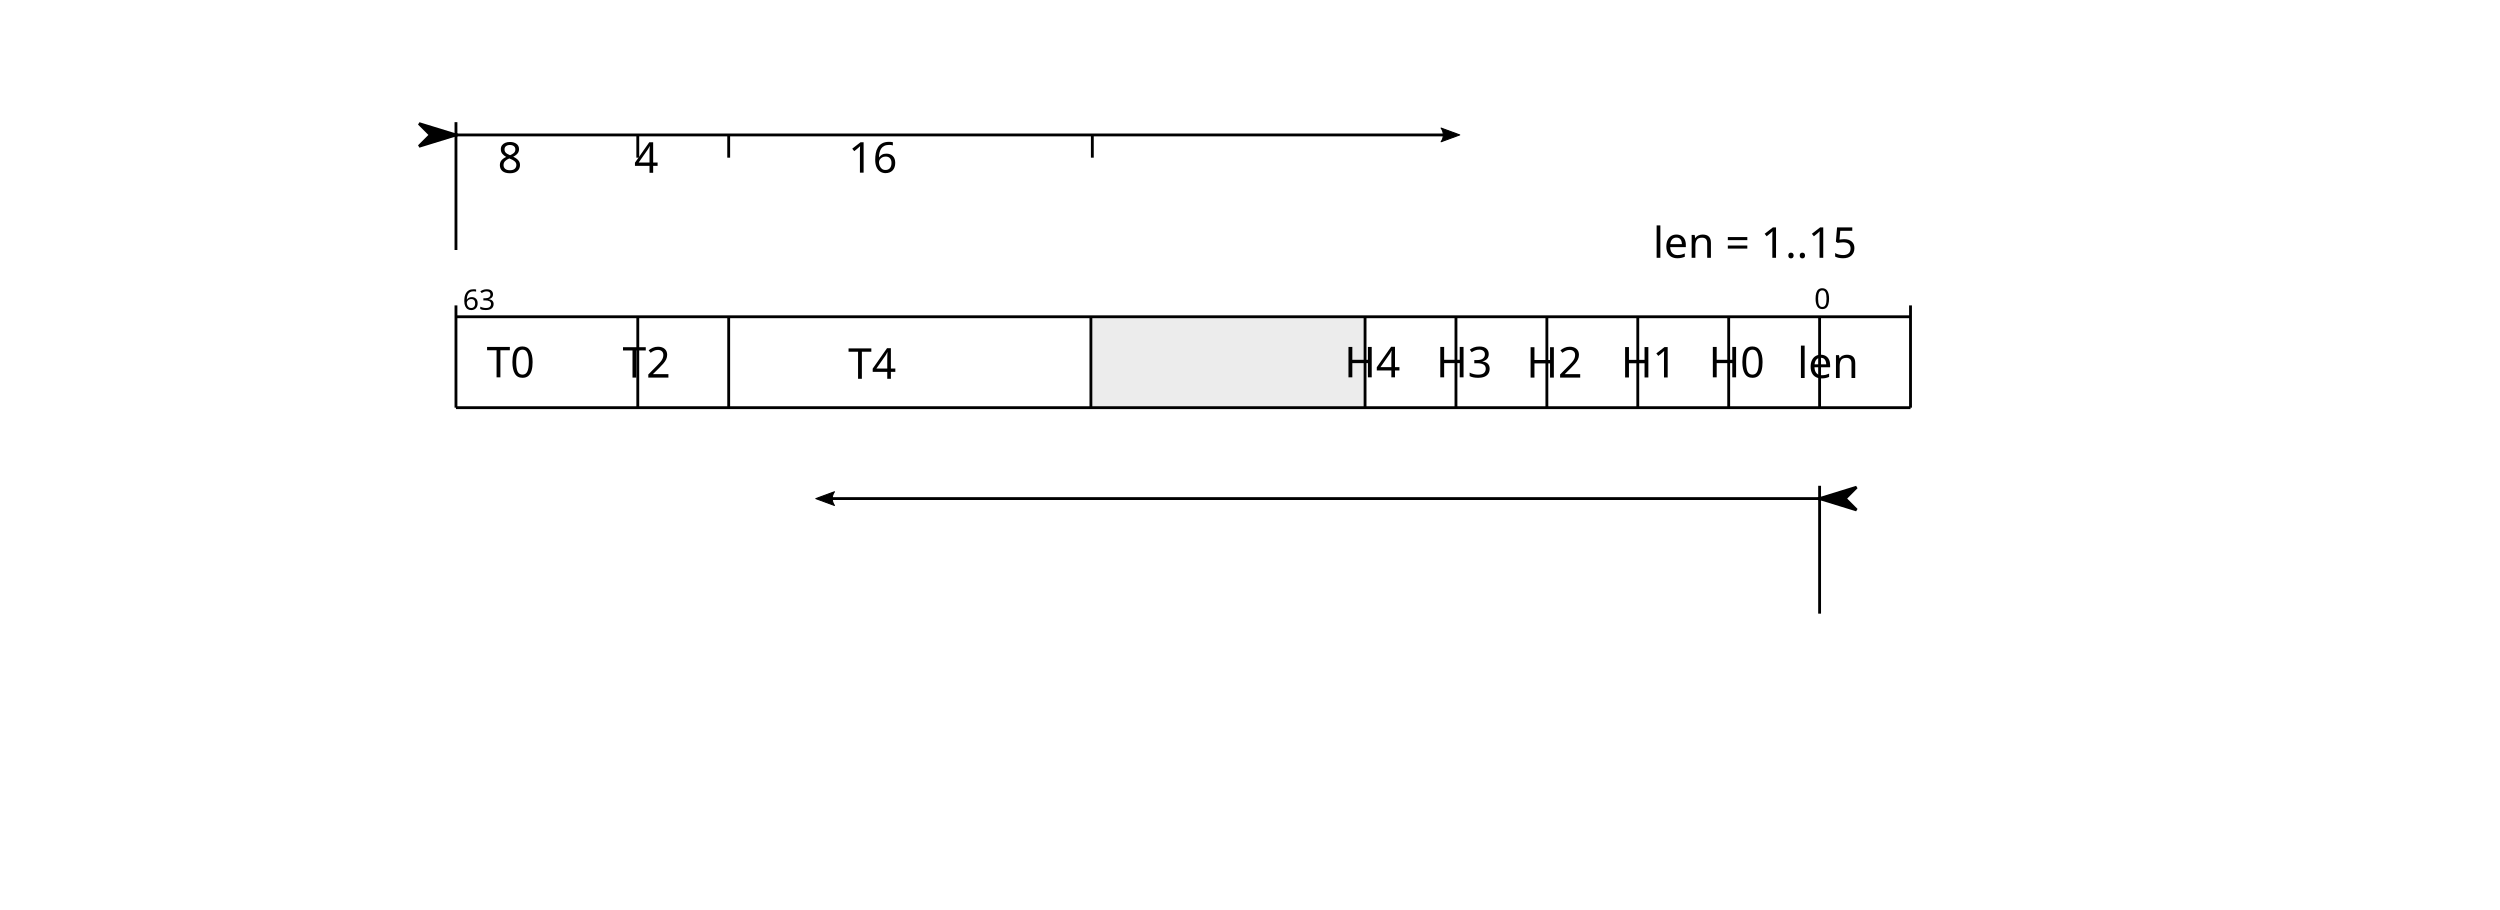
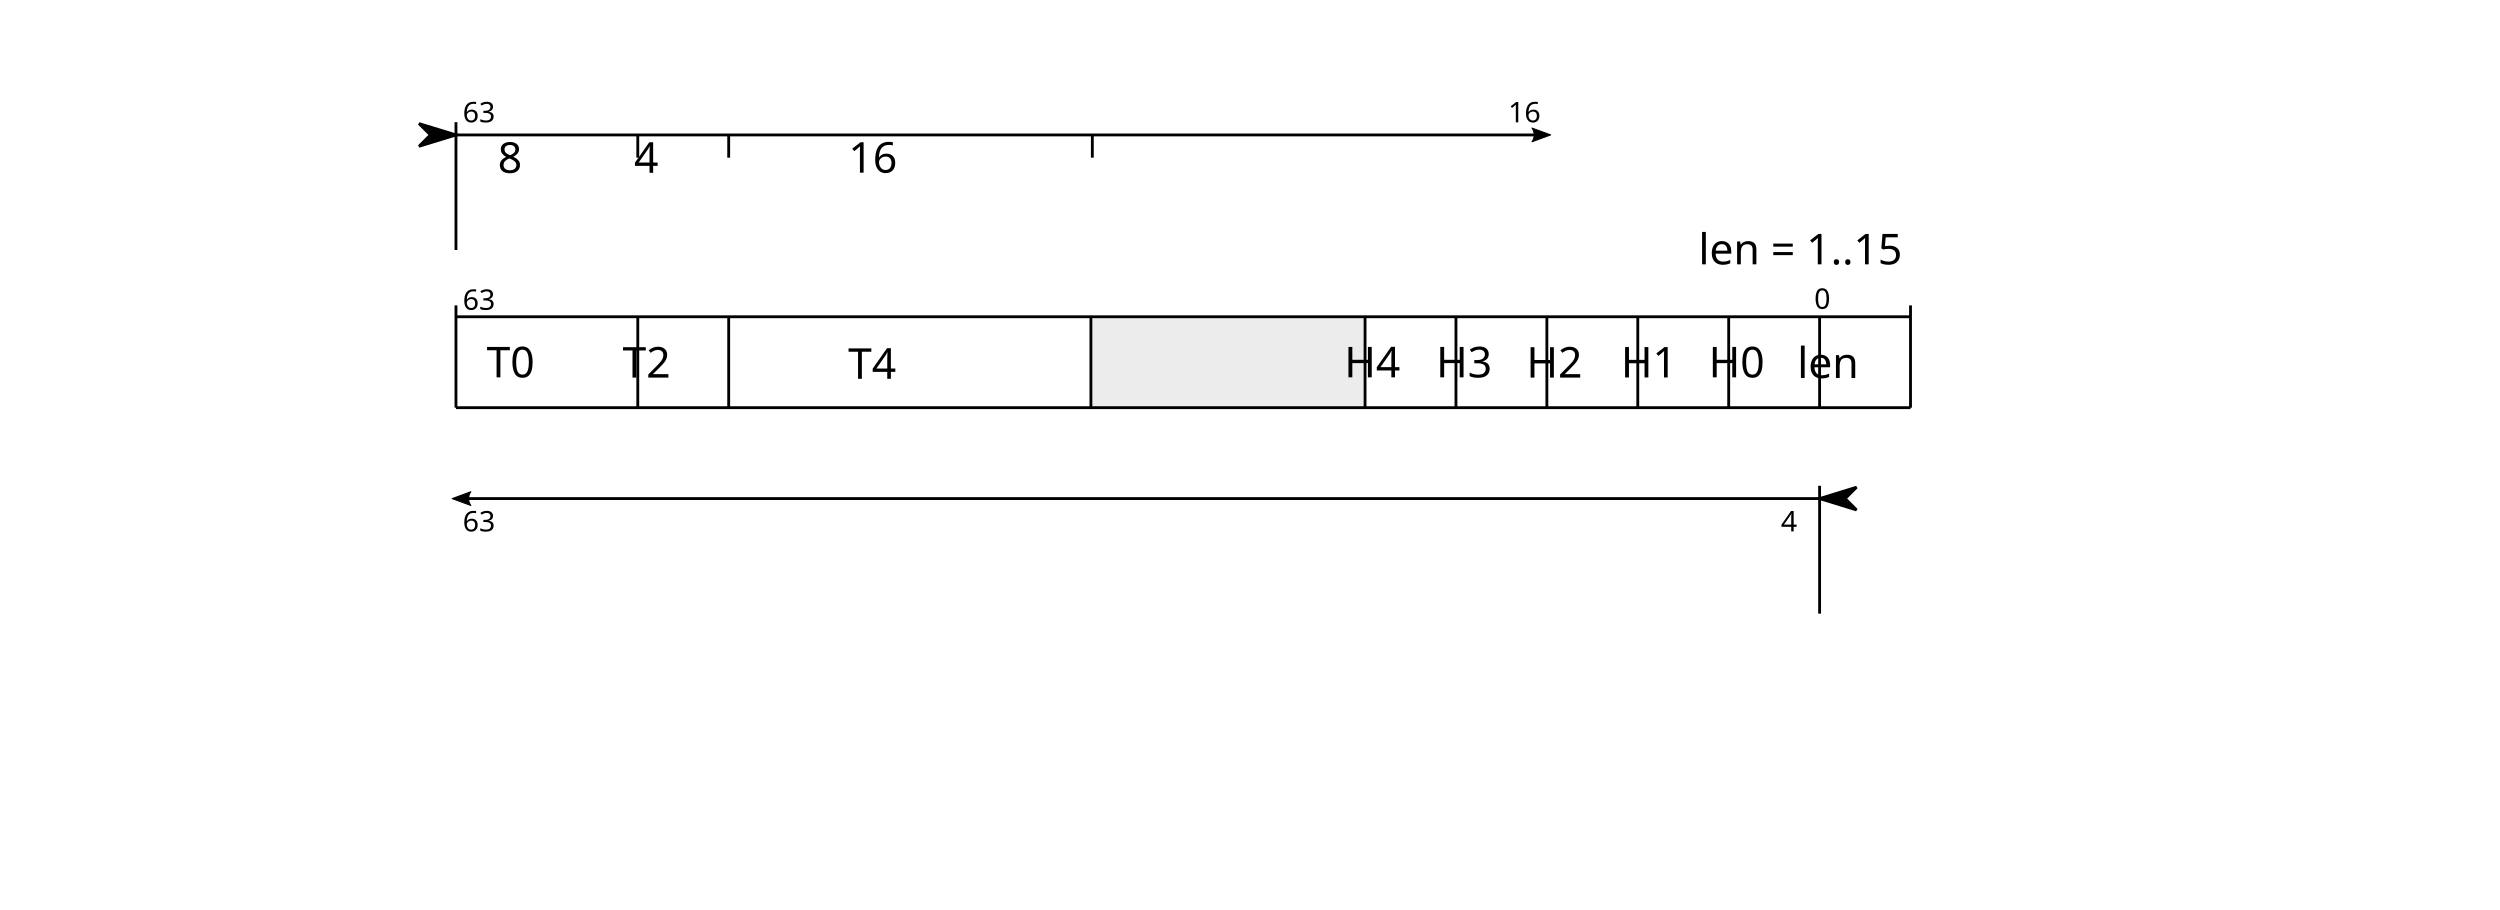
<svg xmlns="http://www.w3.org/2000/svg" width="880" height="320" viewBox="0 0 880 320" id="svg2" version="1.1">
  <defs id="defs4">
    <marker style="overflow:visible" id="DistanceEnd" refX="0.0" refY="0.0" orient="auto">
      <g id="g2301" style="stroke:#000000;stroke-opacity:1;fill:#000000;fill-opacity:1">
        <path style="fill:#000000;stroke:#000000;stroke-width:1.15;stroke-linecap:square;stroke-opacity:1;fill-opacity:1" d="M 0,0 L -2,0" id="path2316" />
        <path style="fill:#000000;fill-rule:evenodd;stroke:#000000;stroke-opacity:1;fill-opacity:1" d="M 0,0 L -13,4 L -9,0 -13,-4 L 0,0 z " id="path2312" />
        <path style="fill:#000000;stroke:#000000;stroke-width:1;stroke-linecap:square;stroke-opacity:1;fill-opacity:1" d="M 0,-4 L 0,40" id="path2314" />
      </g>
    </marker>
    <marker style="overflow:visible" id="marker7231" refX="0.0" refY="0.0" orient="auto">
      <g id="g7233" style="stroke:#000000;stroke-opacity:1;fill:#000000;fill-opacity:1">
        <path style="fill:#000000;stroke:#000000;stroke-width:1.15;stroke-linecap:square;stroke-opacity:1;fill-opacity:1" d="M 0,0 L 2,0" id="path7235" />
        <path style="fill:#000000;fill-rule:evenodd;stroke:#000000;stroke-opacity:1;fill-opacity:1" d="M 0,0 L 13,4 L 9,0 13,-4 L 0,0 z " id="path7237" />
        <path style="fill:#000000;stroke:#000000;stroke-width:1;stroke-linecap:square;stroke-opacity:1;fill-opacity:1" d="M 0,-4 L 0,40" id="path7239" />
      </g>
    </marker>
    <marker style="overflow:visible" id="DistanceStart" refX="0.0" refY="0.0" orient="auto">
      <g id="g2300" style="stroke:#000000;stroke-opacity:1;fill:#000000;fill-opacity:1">
        <path style="fill:#000000;stroke:#000000;stroke-width:1.15;stroke-linecap:square;stroke-opacity:1;fill-opacity:1" d="M 0,0 L 2,0" id="path2306" />
        <path style="fill:#000000;fill-rule:evenodd;stroke:#000000;stroke-opacity:1;fill-opacity:1" d="M 0,0 L 13,4 L 9,0 13,-4 L 0,0 z " id="path2302" />
        <path style="fill:#000000;stroke:#000000;stroke-width:1;stroke-linecap:square;stroke-opacity:1;fill-opacity:1" d="M 0,-4 L 0,40" id="path2304" />
      </g>
    </marker>
    <marker orient="auto" refY="0.0" refX="0.0" id="Arrow2Mstart" style="overflow:visible">
      <path id="path4792" style="fill-rule:evenodd;stroke-width:0.625;stroke-linejoin:round;stroke:#000000;stroke-opacity:1;fill:#000000;fill-opacity:1" d="M 8.719,4.034 L -2.207,0.016 L 8.719,-4.002 C 6.973,-1.63 6.983,1.616 8.719,4.034 z " transform="scale(0.6) translate(0,0)" />
    </marker>
    <marker orient="auto" refY="0.0" refX="0.0" id="Arrow2Mend" style="overflow:visible;">
      <path id="path4795" style="fill-rule:evenodd;stroke-width:0.625;stroke-linejoin:round;stroke:#000000;stroke-opacity:1;fill:#000000;fill-opacity:1" d="M 8.719,4.034 L -2.207,0.016 L 8.719,-4.002 C 6.973,-1.63 6.983,1.616 8.719,4.034 z " transform="scale(0.6) rotate(180) translate(0,0)" />
    </marker>
    <marker orient="auto" refY="0" refX="0" id="Arrow2Mstart-6" style="overflow:visible">
      <path id="path4792-6" style="fill:#000000;fill-opacity:1;fill-rule:evenodd;stroke:#000000;stroke-width:0.625;stroke-linejoin:round;stroke-opacity:1" d="M 8.719,4.034 -2.207,0.016 8.719,-4.002 c -1.745,2.372 -1.735,5.617 -6e-7,8.035 z" transform="scale(0.6,0.6)" />
    </marker>
    <marker orient="auto" refY="0" refX="0" id="Arrow2Mend-0" style="overflow:visible">
      <path id="path4795-7" style="fill:#000000;fill-opacity:1;fill-rule:evenodd;stroke:#000000;stroke-width:0.625;stroke-linejoin:round;stroke-opacity:1" d="M 8.719,4.034 -2.207,0.016 8.719,-4.002 c -1.745,2.372 -1.735,5.617 -6e-7,8.035 z" transform="scale(-0.6,-0.6)" />
    </marker>
  </defs>
  <g id="layer1" transform="translate(0.5,-880.5)">
    <rect style="color:#000000;clip-rule:nonzero;display:inline;overflow:visible;visibility:visible;opacity:1;isolation:auto;mix-blend-mode:normal;color-interpolation:sRGB;color-interpolation-filters:linearRGB;solid-color:#000000;solid-opacity:1;fill:#ececec;fill-opacity:1;fill-rule:evenodd;stroke:none;stroke-width:1;stroke-linecap:butt;stroke-linejoin:miter;stroke-miterlimit:4;stroke-dasharray:4, 4;stroke-dashoffset:0;stroke-opacity:1;color-rendering:auto;image-rendering:auto;shape-rendering:auto;text-rendering:auto;enable-background:accumulate" id="rect4274" width="96" height="32" x="384" y="992" />
    <path style="fill:none;fill-rule:evenodd;stroke:#000000;stroke-width:1px;stroke-linecap:butt;stroke-linejoin:miter;stroke-opacity:1" d="m 160,992 512,0" id="path4140" />
    <path style="fill:none;fill-rule:evenodd;stroke:#000000;stroke-width:1px;stroke-linecap:butt;stroke-linejoin:miter;stroke-opacity:1" d="m 672,1024 0,-36" id="path4140-5" />
    <path style="fill:none;fill-rule:evenodd;stroke:#000000;stroke-width:1px;stroke-linecap:butt;stroke-linejoin:miter;stroke-opacity:1" d="m 640,1024 0,-32" id="path4140-5-1" />
    <path style="fill:none;fill-rule:evenodd;stroke:#000000;stroke-width:1px;stroke-linecap:butt;stroke-linejoin:miter;stroke-opacity:1" d="m 576,1024 0,-32" id="path4140-5-3-7-1" />
    <path style="fill:none;fill-rule:evenodd;stroke:#000000;stroke-width:1px;stroke-linecap:butt;stroke-linejoin:miter;stroke-opacity:1" d="m 160,1024 512,0" id="path4140-1" />
    <text xml:space="preserve" style="font-style:normal;font-weight:normal;font-size:20px;line-height:125%;font-family:sans-serif;text-align:end;letter-spacing:0px;word-spacing:0px;text-anchor:end;fill:#000000;fill-opacity:1;stroke:none;stroke-width:1px;stroke-linecap:butt;stroke-linejoin:miter;stroke-opacity:1" x="669.82" y="989.207" id="text3491">
      <tspan id="tspan3493" x="669.82" y="989.207" style="font-size:10px;text-align:end;text-anchor:end">0</tspan>
    </text>
    <text xml:space="preserve" style="font-style:normal;font-weight:normal;font-size:20px;line-height:125%;font-family:sans-serif;text-align:center;letter-spacing:0px;word-spacing:0px;text-anchor:middle;fill:#000000;fill-opacity:1;stroke:none;stroke-width:1px;stroke-linecap:butt;stroke-linejoin:miter;stroke-opacity:1" x="592.93" y="1013.358" id="text3491-1-4-8">
      <tspan id="tspan3493-9-8-1" x="592.93" y="1013.358" style="font-size:15px;text-align:center;text-anchor:middle">H1</tspan>
    </text>
    <text xml:space="preserve" style="font-style:normal;font-weight:normal;font-size:20px;line-height:125%;font-family:sans-serif;text-align:center;letter-spacing:0px;word-spacing:0px;text-anchor:middle;fill:#000000;fill-opacity:1;stroke:none;stroke-width:1px;stroke-linecap:butt;stroke-linejoin:miter;stroke-opacity:1" x="655.945" y="1013.552" id="text3491-1-4-8-3">
      <tspan id="tspan3493-9-8-1-3" x="655.945" y="1013.552" style="font-size:15px;text-align:center;text-anchor:middle">len</tspan>
    </text>
    <path style="fill:none;fill-rule:evenodd;stroke:#000000;stroke-width:1px;stroke-linecap:butt;stroke-linejoin:miter;stroke-opacity:1" d="m 480,1024 0,-32" id="path4140-5-3-7-1-9" />
    <path style="fill:none;fill-rule:evenodd;stroke:#000000;stroke-width:1px;stroke-linecap:butt;stroke-linejoin:miter;stroke-opacity:1" d="m 224,1024 0,-32" id="path4140-5-1-4-7" />
    <path style="fill:none;fill-rule:evenodd;stroke:#000000;stroke-width:1px;stroke-linecap:butt;stroke-linejoin:miter;stroke-opacity:1" d="m 256,1024 0,-32" id="path4140-5-3-7-1-1-0" />
    <path style="fill:none;fill-rule:evenodd;stroke:#000000;stroke-width:1px;stroke-linecap:butt;stroke-linejoin:miter;stroke-opacity:1" d="m 160,1024 0,-36" id="path4140-5-3-7-1-1-0-1" />
    <path style="fill:none;fill-rule:evenodd;stroke:#000000;stroke-width:1px;stroke-linecap:butt;stroke-linejoin:miter;stroke-opacity:1" d="m 608,1024 0,-32" id="path4140-5-3-7-1-8" />
    <text xml:space="preserve" style="font-style:normal;font-weight:normal;font-size:20px;line-height:125%;font-family:sans-serif;text-align:center;letter-spacing:0px;word-spacing:0px;text-anchor:middle;fill:#000000;fill-opacity:1;stroke:none;stroke-width:1px;stroke-linecap:butt;stroke-linejoin:miter;stroke-opacity:1" x="623.813" y="1013.332" id="text3491-1-4-8-0">
      <tspan id="tspan3493-9-8-1-37" x="623.813" y="1013.332" style="font-size:15px;text-align:center;text-anchor:middle">H0</tspan>
    </text>
    <text xml:space="preserve" style="font-style:normal;font-weight:normal;font-size:20px;line-height:125%;font-family:sans-serif;text-align:end;letter-spacing:0px;word-spacing:0px;text-anchor:end;fill:#000000;fill-opacity:1;stroke:none;stroke-width:1px;stroke-linecap:butt;stroke-linejoin:miter;stroke-opacity:1" x="162.382" y="989.555" id="text3491-1-4-6-3">
      <tspan id="tspan3493-9-8-4-5" x="162.382" y="989.555" style="font-size:10px;text-align:start;text-anchor:start">63</tspan>
    </text>
    <text xml:space="preserve" style="font-style:normal;font-weight:normal;font-size:20px;line-height:125%;font-family:sans-serif;text-align:center;letter-spacing:0px;word-spacing:0px;text-anchor:middle;fill:#000000;fill-opacity:1;stroke:none;stroke-width:1px;stroke-linecap:butt;stroke-linejoin:miter;stroke-opacity:1" x="559.663" y="1013.405" id="text3491-1-4-8-0-7">
      <tspan id="tspan3493-9-8-1-37-3" x="559.663" y="1013.405" style="font-size:15px;text-align:center;text-anchor:middle">H2</tspan>
    </text>
    <text xml:space="preserve" style="font-style:normal;font-weight:normal;font-size:20px;line-height:125%;font-family:sans-serif;text-align:center;letter-spacing:0px;word-spacing:0px;text-anchor:middle;fill:#000000;fill-opacity:1;stroke:none;stroke-width:1px;stroke-linecap:butt;stroke-linejoin:miter;stroke-opacity:1" x="527.875" y="1013.332" id="text3491-1-4-8-0-7-9">
      <tspan id="tspan3493-9-8-1-37-3-5" x="527.875" y="1013.332" style="font-size:15px;text-align:center;text-anchor:middle">H3</tspan>
    </text>
    <text xml:space="preserve" style="font-style:normal;font-weight:normal;font-size:20px;line-height:125%;font-family:sans-serif;text-align:center;letter-spacing:0px;word-spacing:0px;text-anchor:middle;fill:#000000;fill-opacity:1;stroke:none;stroke-width:1px;stroke-linecap:butt;stroke-linejoin:miter;stroke-opacity:1" x="495.557" y="1013.332" id="text3491-1-4-8-0-7-8">
      <tspan id="tspan3493-9-8-1-37-3-7" x="495.557" y="1013.332" style="font-size:15px;text-align:center;text-anchor:middle">H4</tspan>
    </text>
-     <path style="fill:none;fill-rule:evenodd;stroke:#000000;stroke-width:1px;stroke-linecap:butt;stroke-linejoin:miter;stroke-opacity:1;marker-start:url(#Arrow2Mstart);marker-end:url(#DistanceStart)" d="m 288,1056 352,0" id="path4140-1-2" />
+     <path style="fill:none;fill-rule:evenodd;stroke:#000000;stroke-width:1px;stroke-linecap:butt;stroke-linejoin:miter;stroke-opacity:1;marker-start:url(#Arrow2Mstart);marker-end:url(#DistanceStart)" d="m 160,1056 480,0" id="path4140-1-2" />
    <text xml:space="preserve" style="font-style:normal;font-weight:normal;font-size:20px;line-height:125%;font-family:sans-serif;text-align:center;letter-spacing:0px;word-spacing:0px;text-anchor:middle;fill:#000000;fill-opacity:1;stroke:none;stroke-width:1px;stroke-linecap:butt;stroke-linejoin:miter;stroke-opacity:1" x="192.253" y="1013.332" id="text3491-1-4-8-0-2">
      <tspan id="tspan3493-9-8-1-37-31" x="192.253" y="1013.332" style="font-size:15px;text-align:center;text-anchor:middle">T0</tspan>
    </text>
    <text xml:space="preserve" style="font-style:normal;font-weight:normal;font-size:20px;line-height:125%;font-family:sans-serif;text-align:center;letter-spacing:0px;word-spacing:0px;text-anchor:middle;fill:#000000;fill-opacity:1;stroke:none;stroke-width:1px;stroke-linecap:butt;stroke-linejoin:miter;stroke-opacity:1" x="240.103" y="1013.405" id="text3491-1-4-8-0-2-5">
      <tspan id="tspan3493-9-8-1-37-31-1" x="240.103" y="1013.405" style="font-size:15px;text-align:center;text-anchor:middle">T2</tspan>
    </text>
-     <text xml:space="preserve" style="font-style:normal;font-weight:normal;font-size:20px;line-height:125%;font-family:sans-serif;text-align:center;letter-spacing:0px;word-spacing:0px;text-anchor:middle;fill:#000000;fill-opacity:1;stroke:none;stroke-width:1px;stroke-linecap:butt;stroke-linejoin:miter;stroke-opacity:1" x="581.353" y="971.25" id="text3491-1-4-8-3-5">
-       <tspan id="tspan3493-9-8-1-3-1" x="581.353" y="971.25" style="font-size:15px;text-align:start;text-anchor:start">len = 1..15</tspan>
+     <text xml:space="preserve" style="font-style:normal;font-weight:normal;font-size:20px;line-height:125%;font-family:sans-serif;text-align:center;letter-spacing:0px;word-spacing:0px;text-anchor:middle;fill:#000000;fill-opacity:1;stroke:none;stroke-width:1px;stroke-linecap:butt;stroke-linejoin:miter;stroke-opacity:1" x="597.353" y="973.552" id="text3491-1-4-8-3-5">
+       <tspan id="tspan3493-9-8-1-3-1" x="597.353" y="973.552" style="font-size:15px;text-align:start;text-anchor:start">len = 1..15</tspan>
    </text>
-     <path style="fill:none;fill-rule:evenodd;stroke:#000000;stroke-width:1px;stroke-linecap:butt;stroke-linejoin:miter;stroke-opacity:1;marker-start:url(#DistanceEnd);marker-end:url(#Arrow2Mend-0)" d="m 160,928 352,0" id="path4140-1-2-6" />
+     <path style="fill:none;fill-rule:evenodd;stroke:#000000;stroke-width:1px;stroke-linecap:butt;stroke-linejoin:miter;stroke-opacity:1;marker-start:url(#DistanceEnd);marker-end:url(#Arrow2Mend-0)" d="m 160,928 384,0" id="path4140-1-2-6" />
    <text xml:space="preserve" style="font-style:normal;font-weight:normal;font-size:20px;line-height:125%;font-family:sans-serif;text-align:center;letter-spacing:0px;word-spacing:0px;text-anchor:middle;fill:#000000;fill-opacity:1;stroke:none;stroke-width:1px;stroke-linecap:butt;stroke-linejoin:miter;stroke-opacity:1" x="319.496" y="1013.832" id="text3491-1-4-8-0-2-5-8">
      <tspan id="tspan3493-9-8-1-37-31-1-1" x="319.496" y="1013.832" style="font-size:15px;text-align:center;text-anchor:middle">T4</tspan>
    </text>
    <text xml:space="preserve" style="font-style:normal;font-weight:normal;font-size:20px;line-height:125%;font-family:sans-serif;text-align:center;letter-spacing:0px;word-spacing:0px;text-anchor:middle;fill:#000000;fill-opacity:1;stroke:none;stroke-width:1px;stroke-linecap:butt;stroke-linejoin:miter;stroke-opacity:1" x="192.007" y="941.332" id="text3491-1-4-8-0-2-2">
      <tspan id="tspan3493-9-8-1-37-31-8" x="192.007" y="941.332" style="font-size:15px;text-align:center;text-anchor:middle">8</tspan>
    </text>
    <path style="fill:none;fill-rule:evenodd;stroke:#000000;stroke-width:1px;stroke-linecap:butt;stroke-linejoin:miter;stroke-opacity:1" d="m 224,936 0,-8" id="path4140-5-1-4-7-4" />
    <text xml:space="preserve" style="font-style:normal;font-weight:normal;font-size:20px;line-height:125%;font-family:sans-serif;text-align:center;letter-spacing:0px;word-spacing:0px;text-anchor:middle;fill:#000000;fill-opacity:1;stroke:none;stroke-width:1px;stroke-linecap:butt;stroke-linejoin:miter;stroke-opacity:1" x="239.982" y="941.332" id="text3491-1-4-8-0-2-2-9">
      <tspan id="tspan3493-9-8-1-37-31-8-7" x="239.982" y="941.332" style="font-size:15px;text-align:center;text-anchor:middle">4</tspan>
    </text>
    <path style="fill:none;fill-rule:evenodd;stroke:#000000;stroke-width:1px;stroke-linecap:butt;stroke-linejoin:miter;stroke-opacity:1" d="m 256,936 0,-8" id="path4140-5-1-4-7-4-0" />
    <path style="fill:none;fill-rule:evenodd;stroke:#000000;stroke-width:1px;stroke-linecap:butt;stroke-linejoin:miter;stroke-opacity:1" d="m 384,936 0,-8" id="path4140-5-1-4-7-4-0-8" />
    <text xml:space="preserve" style="font-style:normal;font-weight:normal;font-size:20px;line-height:125%;font-family:sans-serif;text-align:center;letter-spacing:0px;word-spacing:0px;text-anchor:middle;fill:#000000;fill-opacity:1;stroke:none;stroke-width:1px;stroke-linecap:butt;stroke-linejoin:miter;stroke-opacity:1" x="319.744" y="941.284" id="text3491-1-4-8-0-2-2-9-4">
      <tspan id="tspan3493-9-8-1-37-31-8-7-0" x="319.744" y="941.284" style="font-size:15px;text-align:center;text-anchor:middle">16</tspan>
    </text>
    <path style="fill:none;fill-rule:evenodd;stroke:#000000;stroke-width:1px;stroke-linecap:butt;stroke-linejoin:miter;stroke-opacity:1" d="m 544,1024 0,-32" id="path4140-5-3-7-1-1-0-5" />
    <path style="fill:none;fill-rule:evenodd;stroke:#000000;stroke-width:1px;stroke-linecap:butt;stroke-linejoin:miter;stroke-opacity:1" d="m 512,1024 0,-32" id="path4140-5-3-7-1-1-0-2" />
    <path style="fill:none;fill-rule:evenodd;stroke:#000000;stroke-width:1px;stroke-linecap:butt;stroke-linejoin:miter;stroke-opacity:1" d="m 383.5,1024 0,-32" id="path4140-5-3-7-1-1-0-12" />
+     <text xml:space="preserve" style="font-style:normal;font-weight:normal;font-size:20px;line-height:125%;font-family:sans-serif;text-align:end;letter-spacing:0px;word-spacing:0px;text-anchor:end;fill:#000000;fill-opacity:1;stroke:none;stroke-width:1px;stroke-linecap:butt;stroke-linejoin:miter;stroke-opacity:1" x="162.382" y="923.555" id="text3491-1-4-6-3-0">
+       <tspan id="tspan3493-9-8-4-5-9" x="162.382" y="923.555" style="font-size:10px;text-align:start;text-anchor:start">63</tspan>
+     </text>
+     <text xml:space="preserve" style="font-style:normal;font-weight:normal;font-size:20px;line-height:125%;font-family:sans-serif;text-align:end;letter-spacing:0px;word-spacing:0px;text-anchor:end;fill:#000000;fill-opacity:1;stroke:none;stroke-width:1px;stroke-linecap:butt;stroke-linejoin:miter;stroke-opacity:1" x="530.382" y="923.555" id="text3491-1-4-6-3-0-2">
+       <tspan id="tspan3493-9-8-4-5-9-0" x="530.382" y="923.555" style="font-size:10px;text-align:start;text-anchor:start">16</tspan>
+     </text>
+     <text xml:space="preserve" style="font-style:normal;font-weight:normal;font-size:20px;line-height:125%;font-family:sans-serif;text-align:end;letter-spacing:0px;word-spacing:0px;text-anchor:end;fill:#000000;fill-opacity:1;stroke:none;stroke-width:1px;stroke-linecap:butt;stroke-linejoin:miter;stroke-opacity:1" x="162.382" y="1067.555" id="text3491-1-4-6-3-0-9">
+       <tspan id="tspan3493-9-8-4-5-9-4" x="162.382" y="1067.555" style="font-size:10px;text-align:start;text-anchor:start">63</tspan>
+     </text>
+     <text xml:space="preserve" style="font-style:normal;font-weight:normal;font-size:20px;line-height:125%;font-family:sans-serif;text-align:end;letter-spacing:0px;word-spacing:0px;text-anchor:end;fill:#000000;fill-opacity:1;stroke:none;stroke-width:1px;stroke-linecap:butt;stroke-linejoin:miter;stroke-opacity:1" x="626.382" y="1067.555" id="text3491-1-4-6-3-0-6">
+       <tspan id="tspan3493-9-8-4-5-9-1" x="626.382" y="1067.555" style="font-size:10px;text-align:start;text-anchor:start">4</tspan>
+     </text>
  </g>
</svg>
